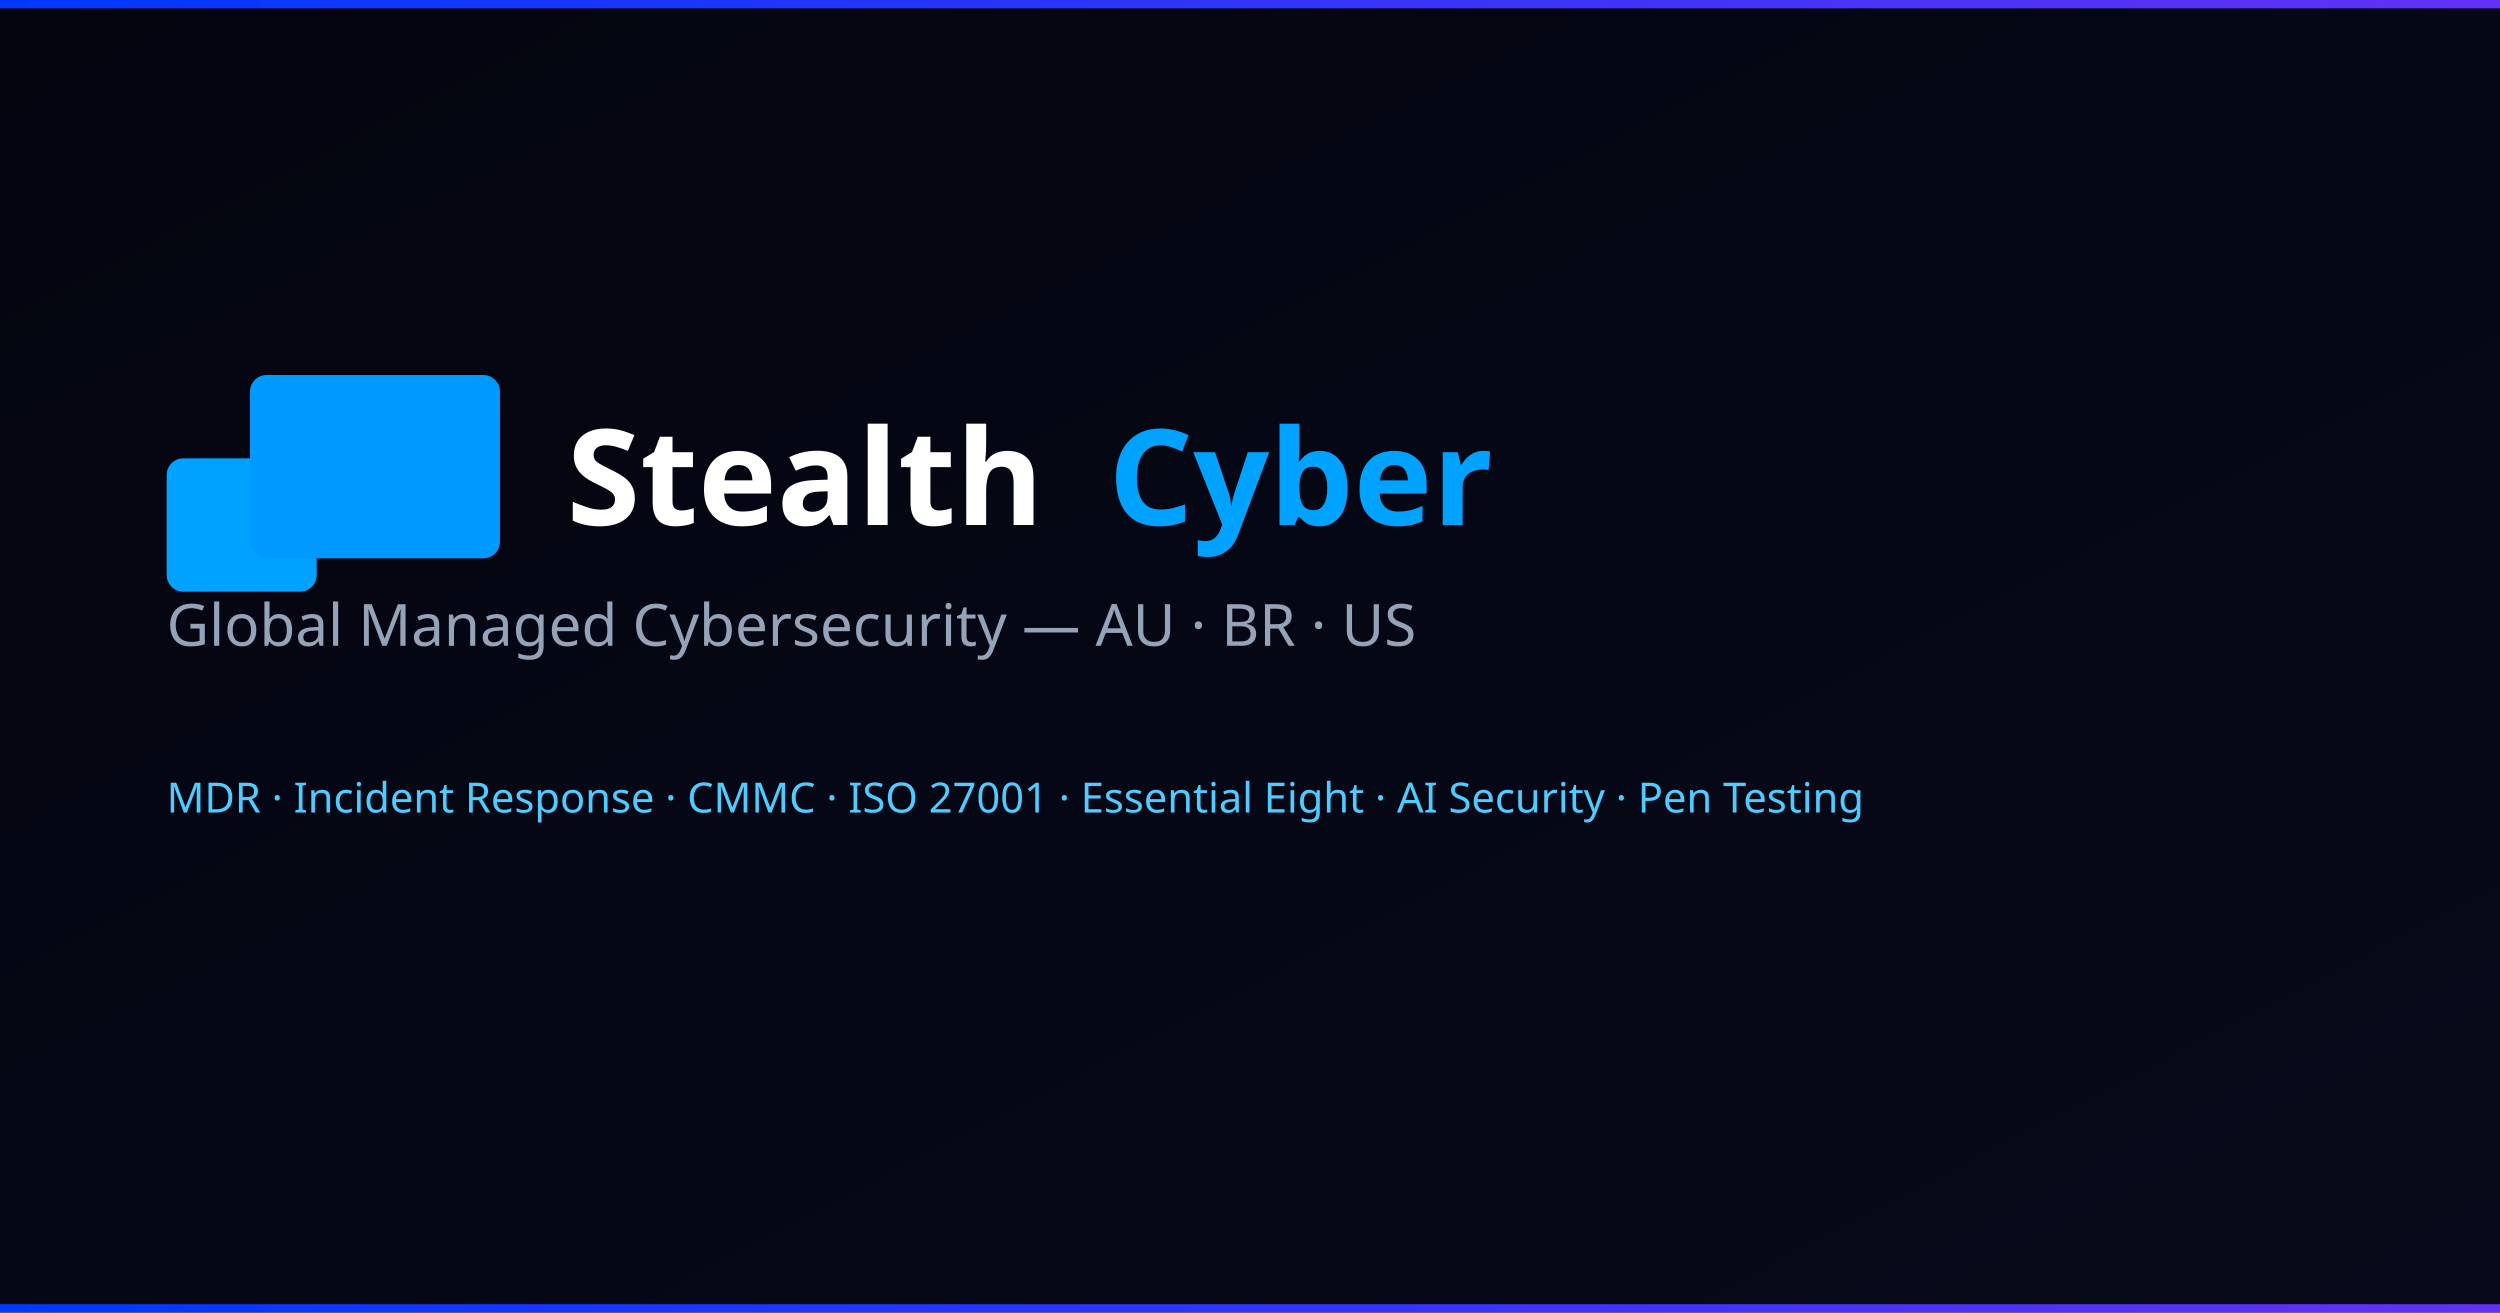
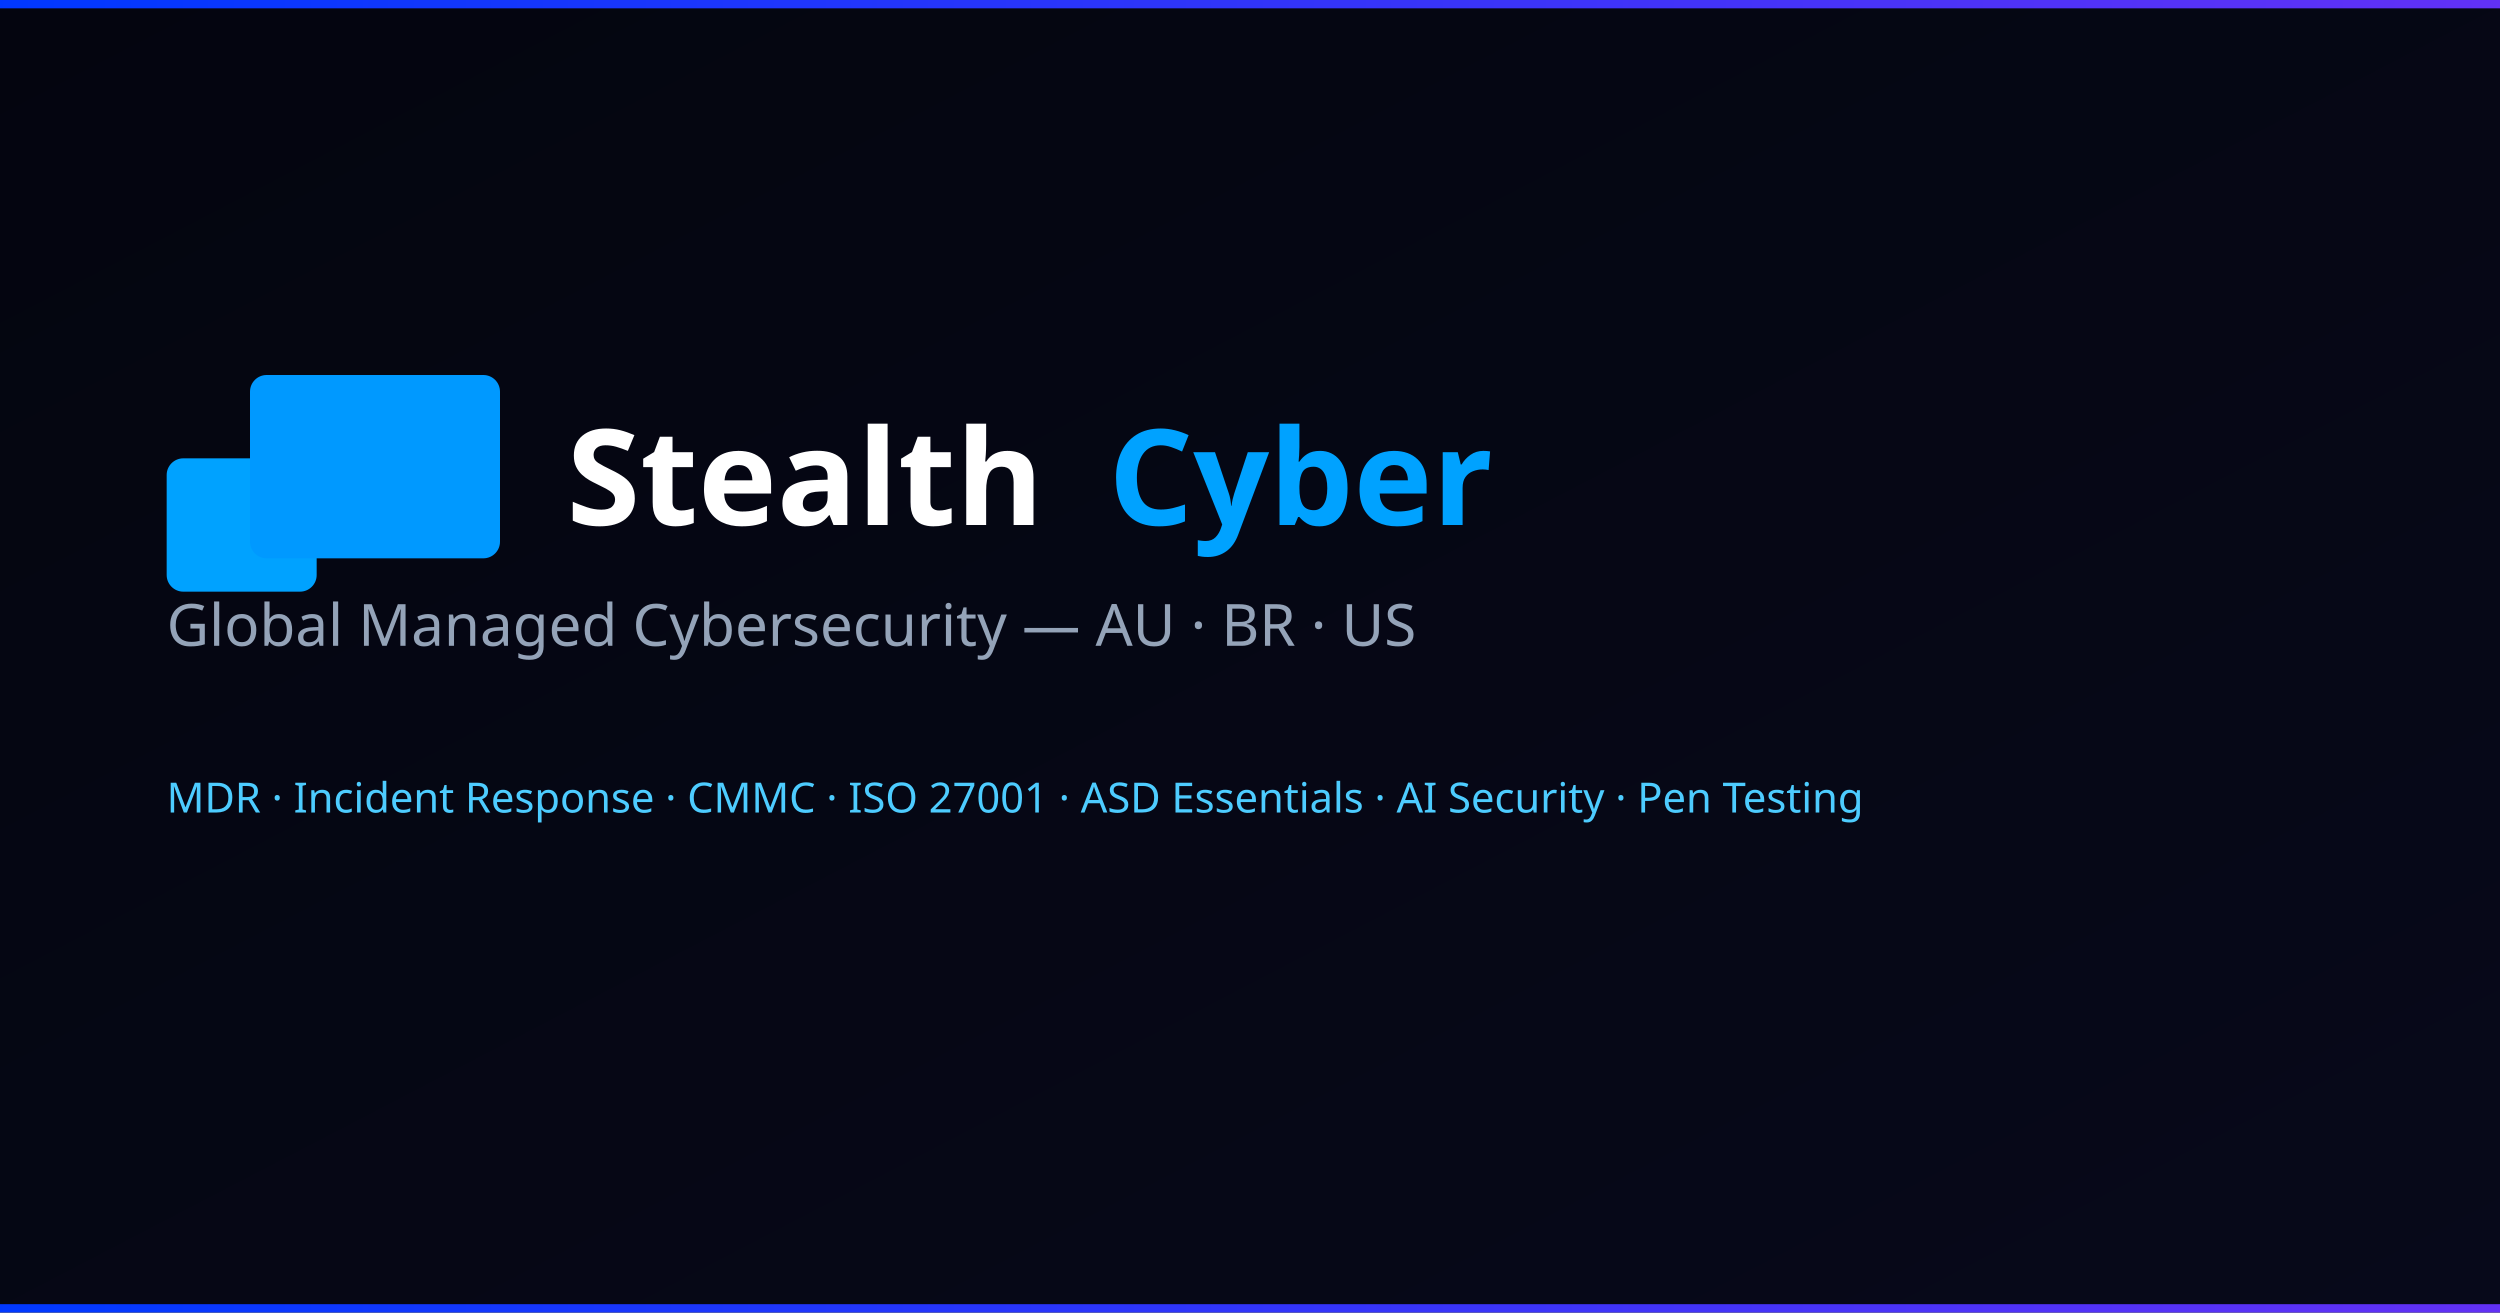
<svg xmlns="http://www.w3.org/2000/svg" width="1200" height="630" viewBox="0 0 1200 630">
  <defs>
    <linearGradient id="bg" x1="0%" y1="0%" x2="100%" y2="100%">
      <stop offset="0%" style="stop-color:#04050F" />
      <stop offset="100%" style="stop-color:#07091A" />
    </linearGradient>
    <linearGradient id="accent" x1="0%" y1="0%" x2="100%" y2="0%">
      <stop offset="0%" style="stop-color:#0038FF" />
      <stop offset="100%" style="stop-color:#6231F5" />
    </linearGradient>
  </defs>
  <rect width="1200" height="630" fill="url(#bg)" />
  <rect width="1200" height="4" fill="url(#accent)" />
  <rect x="80" y="220" width="72" height="64" rx="8" fill="#00A2FF" />
  <rect x="120" y="180" width="120" height="88" rx="8" fill="#0099FF" />
  <text x="272" y="252" font-family="system-ui, sans-serif" font-size="64" font-weight="700" fill="white">Stealth </text>
  <text x="272" y="252" font-family="system-ui, sans-serif" font-size="64" font-weight="700" fill="#00A2FF" dx="260">Cyber</text>
  <text x="80" y="310" font-family="system-ui, sans-serif" font-size="28" fill="#94A3B8">Global Managed Cybersecurity — AU · BR · US</text>
-   <text x="80" y="390" font-family="system-ui, sans-serif" font-size="20" fill="#4DCCFF">MDR · Incident Response · CMMC · ISO 27001 · Essential Eight · AI Security · Pen Testing</text>
+   <text x="80" y="390" font-family="system-ui, sans-serif" font-size="20" fill="#4DCCFF">MDR · Incident Response · CMMC · ISO 27001 · ASD Essentials · AI Security · Pen Testing</text>
  <rect y="626" width="1200" height="4" fill="url(#accent)" />
</svg>
